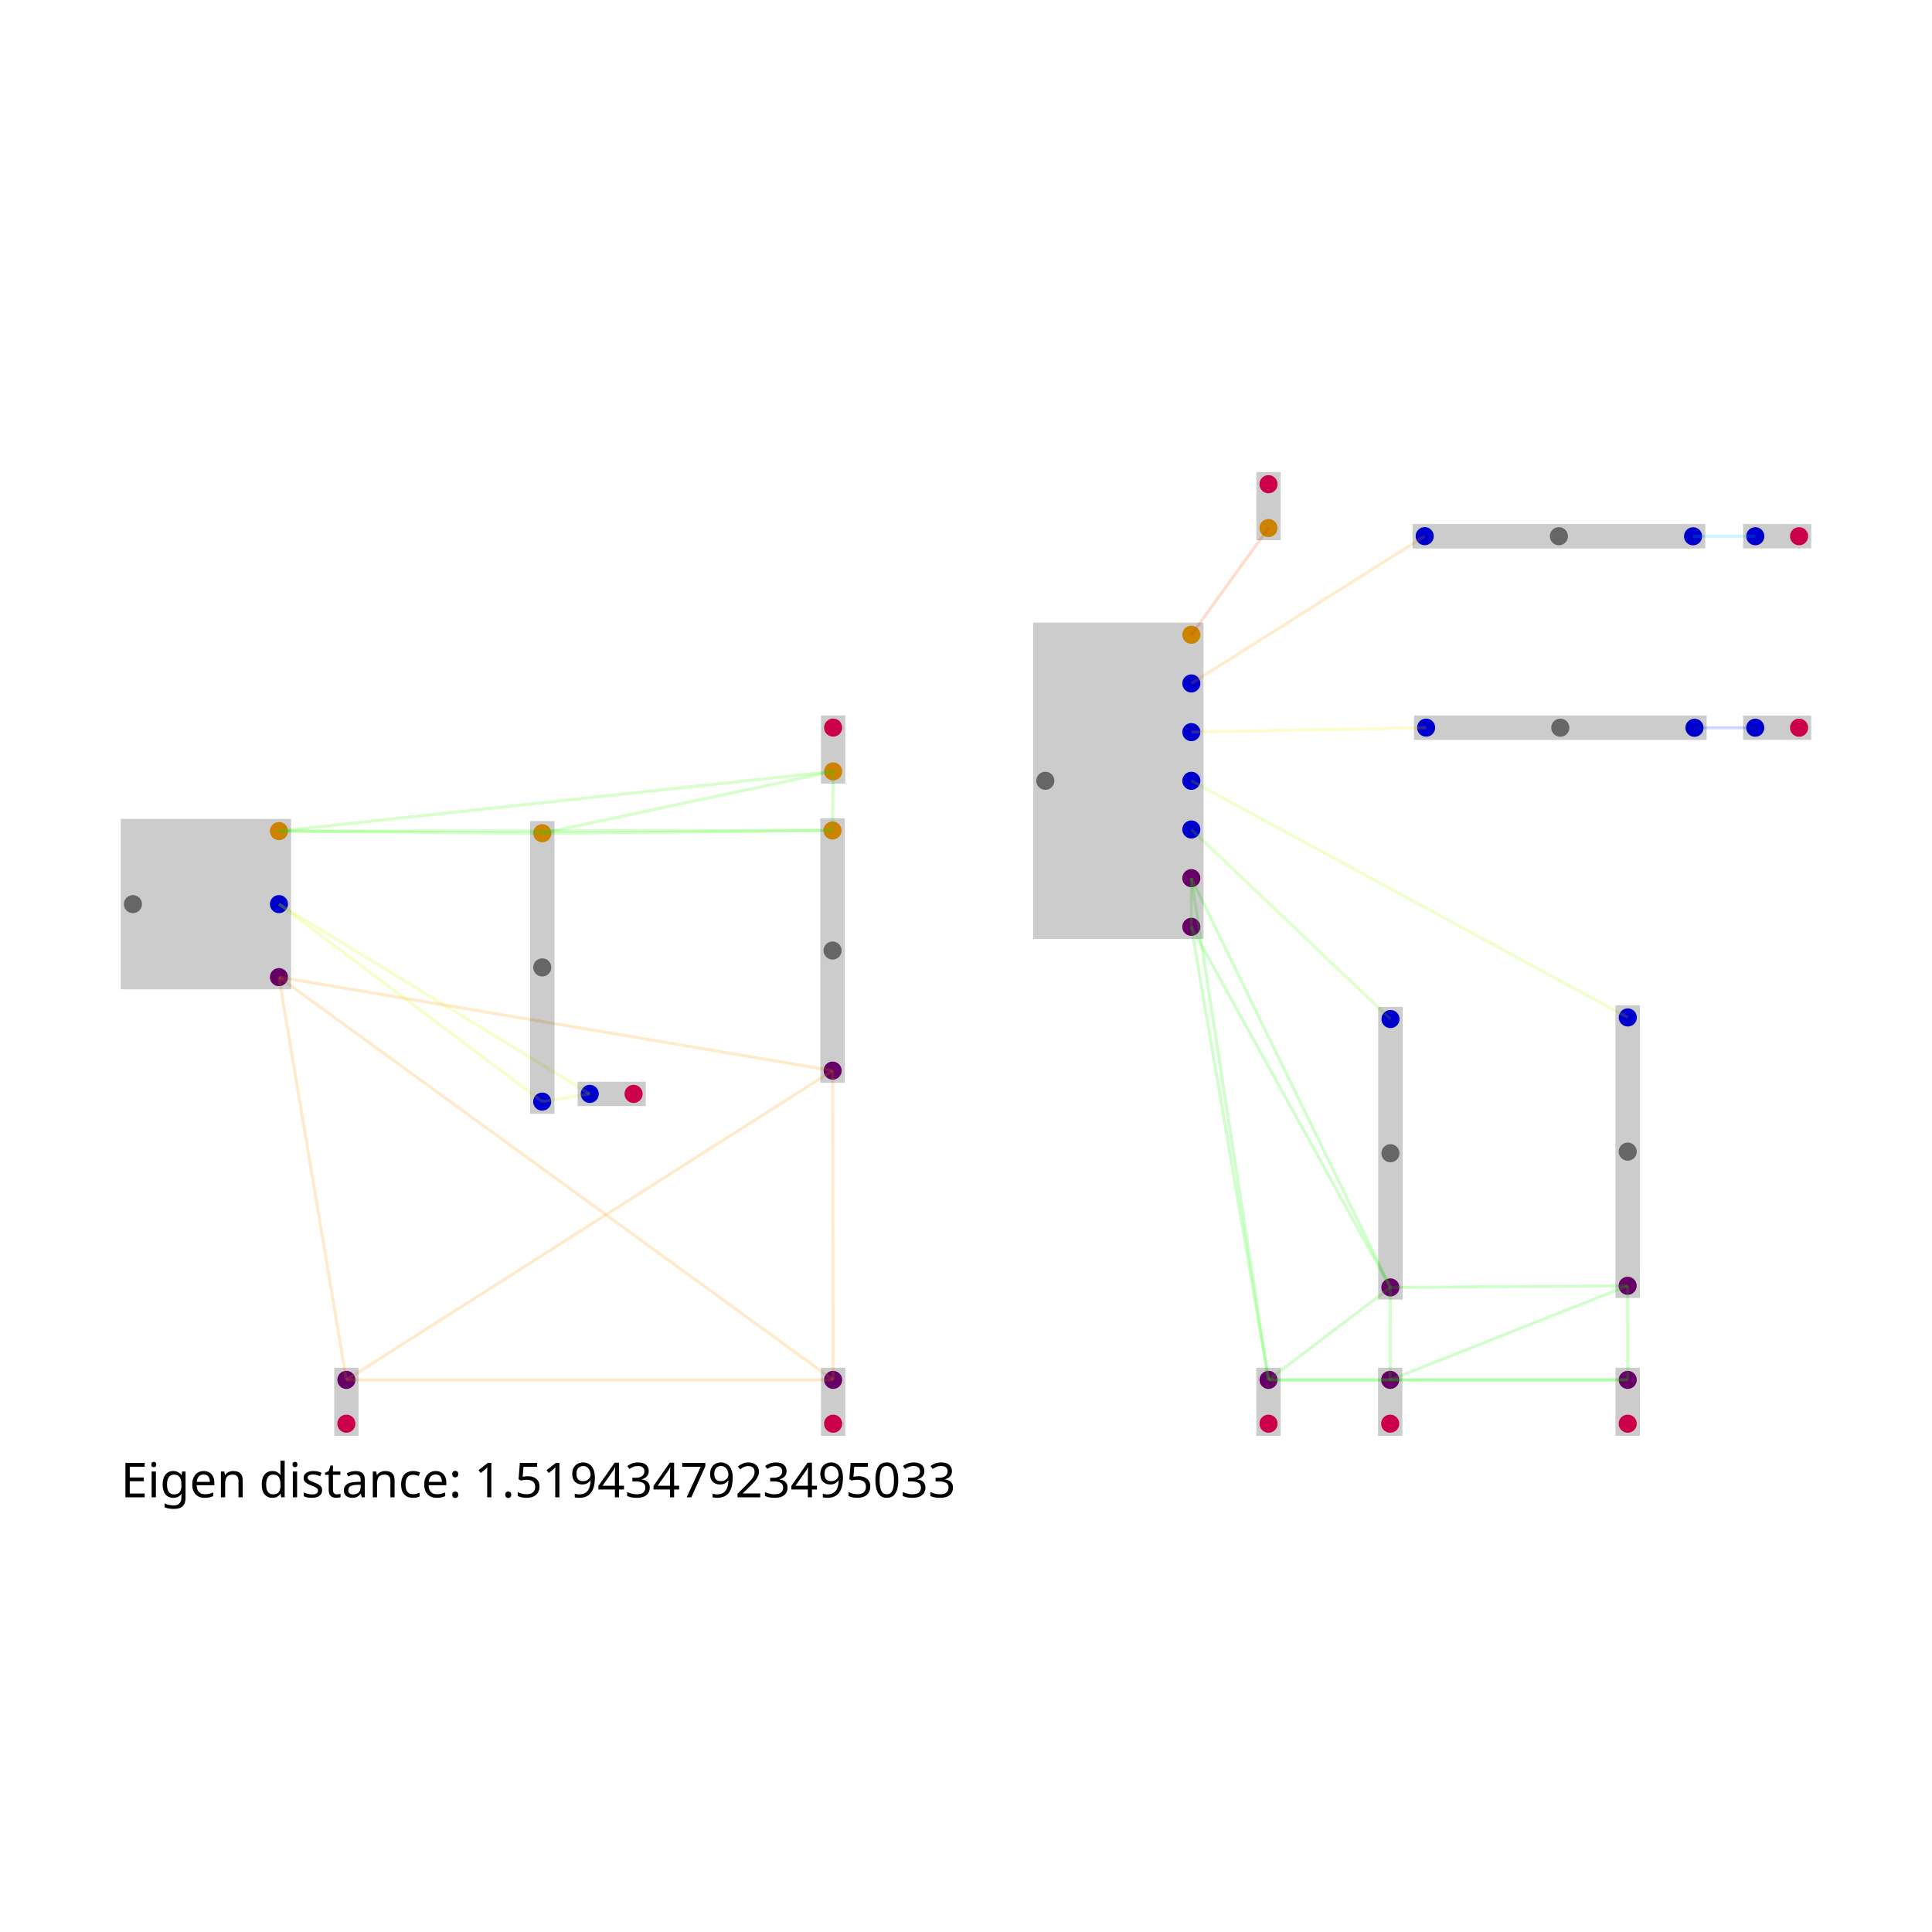
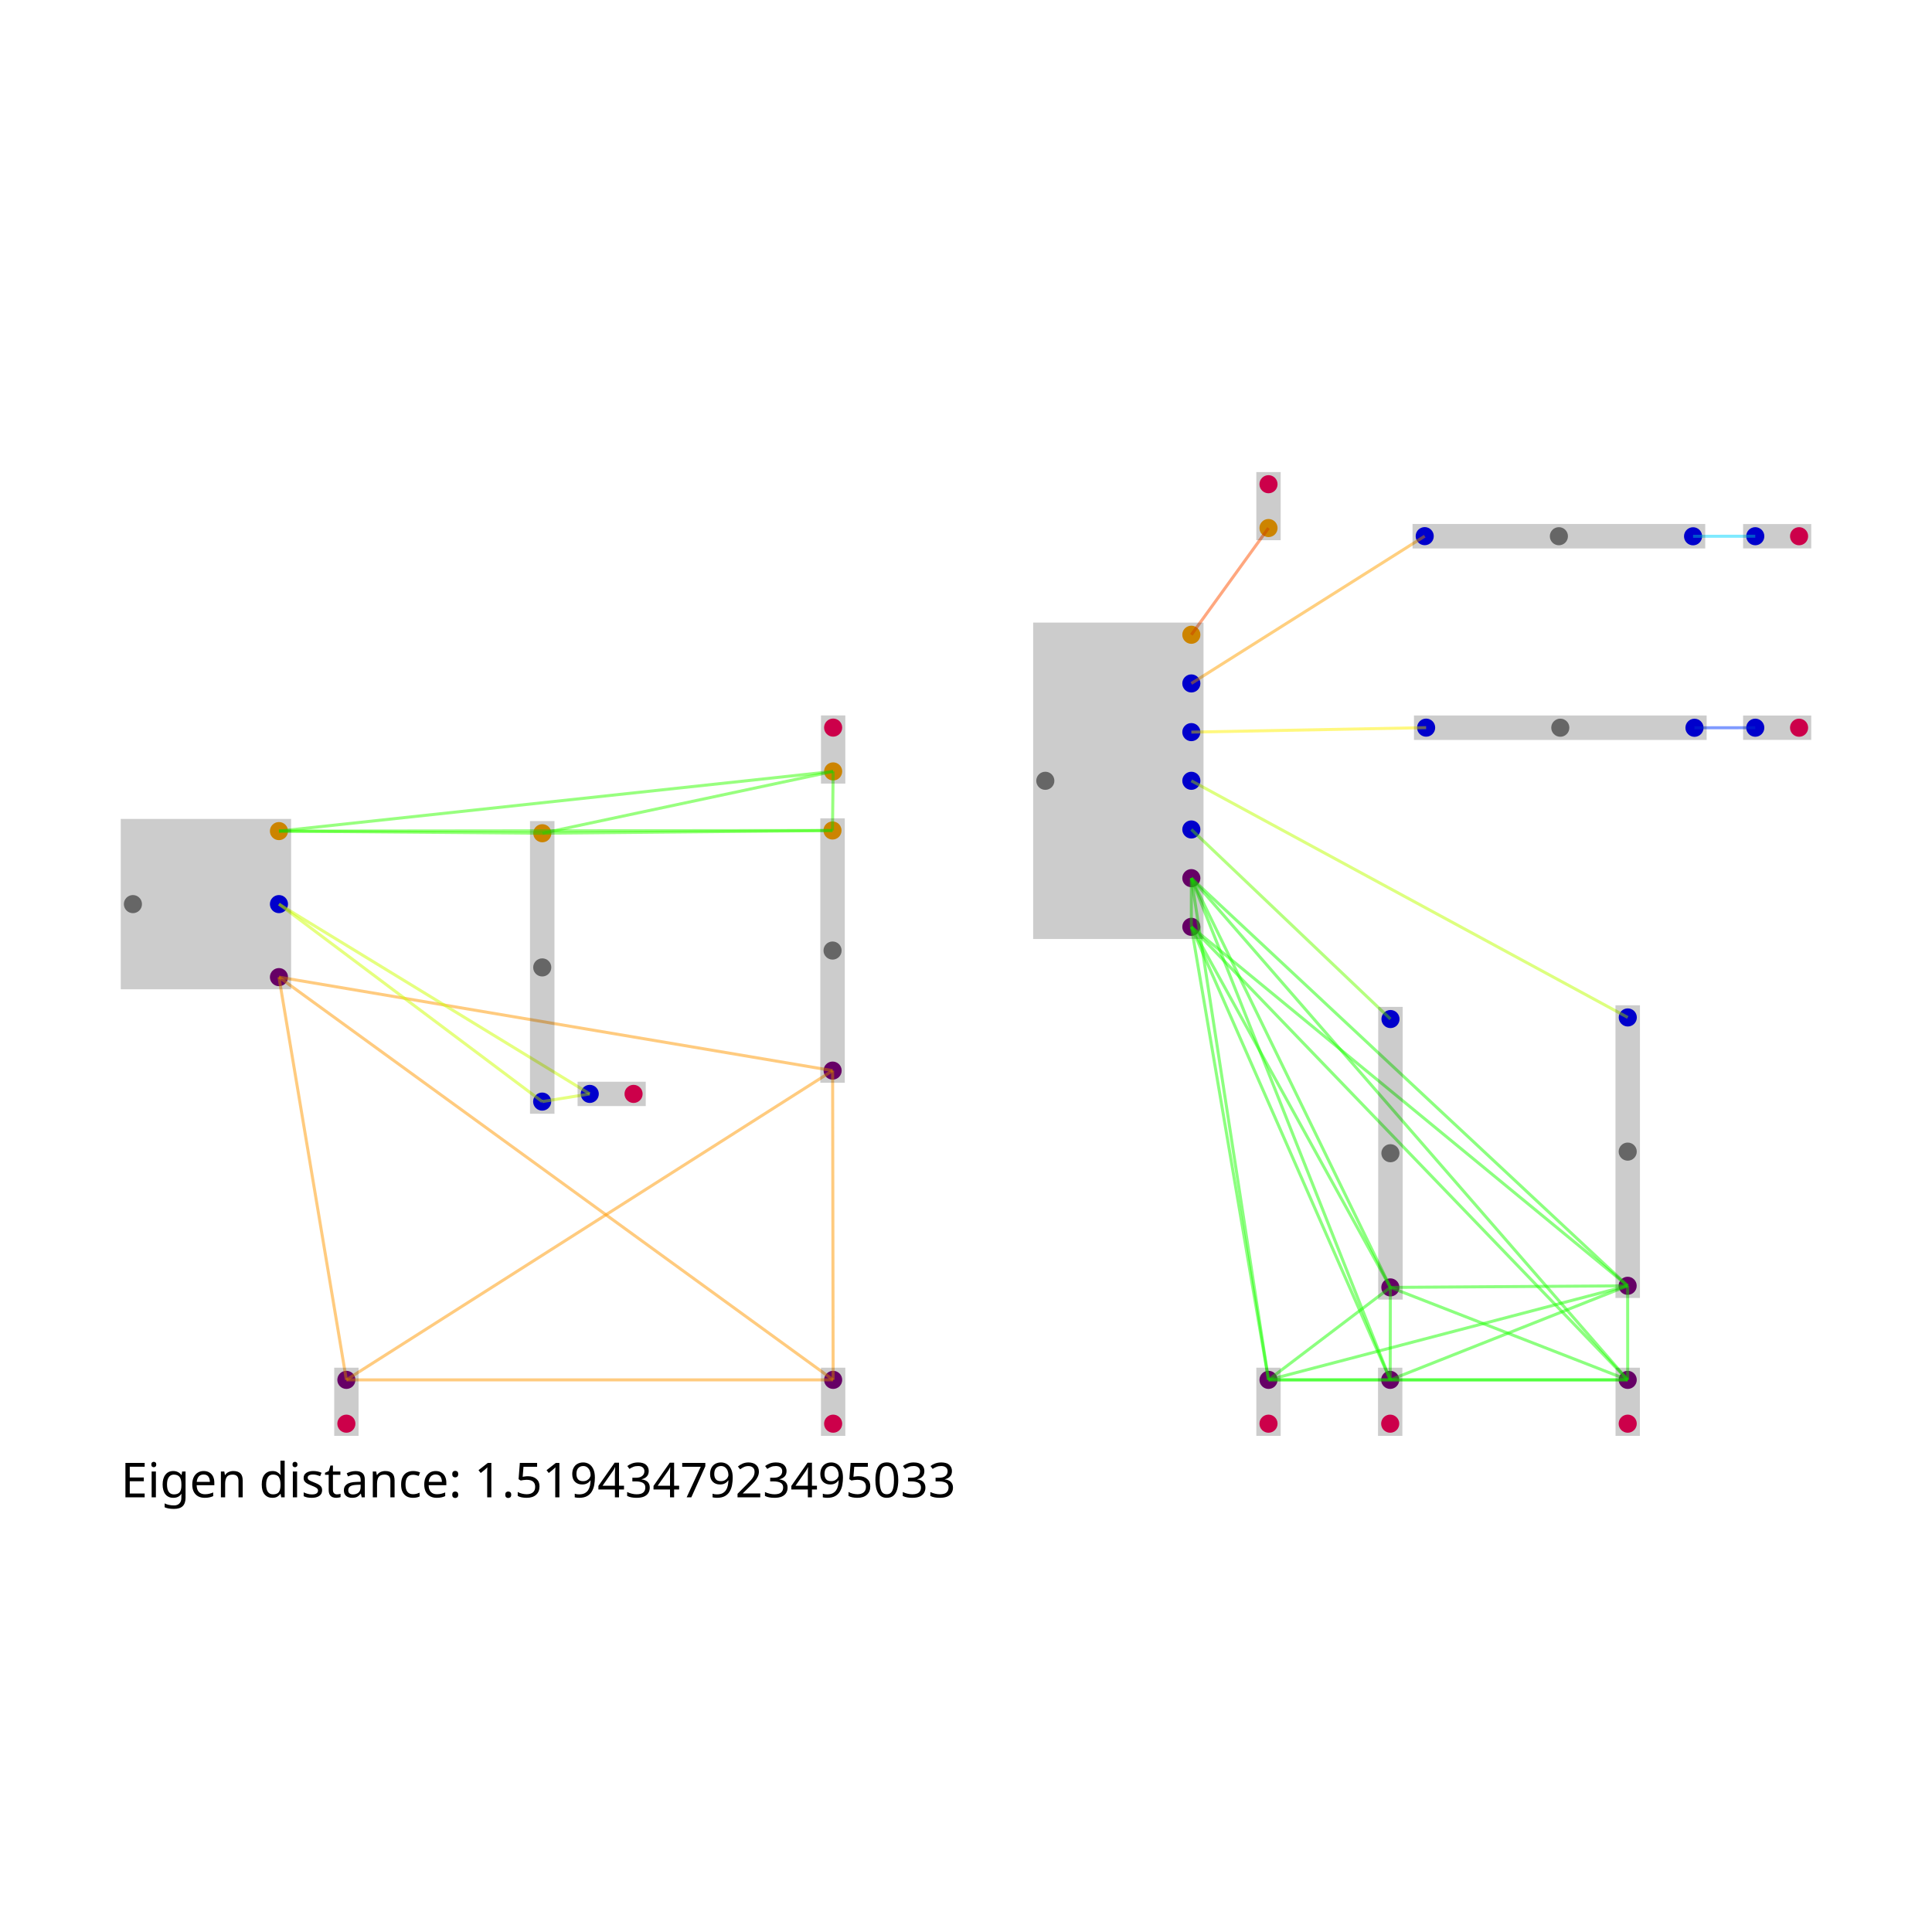
<svg xmlns="http://www.w3.org/2000/svg" width="640" height="640" viewBox="0 0 640 640">
  <rect width="100%" height="100%" fill="white" />
  <g>
    <circle data-type="point" data-label="schematic_component_0_center component_center center_schematic_component_0" data-x="0.12295810448080197" data-y="-0.045204957975968095" cx="44.031" cy="299.498" r="3" fill="gray" />
  </g>
  <g>
    <circle data-type="point" data-label="schematic_port_0 gnd unnamedsubcircuit496_connectivity_net3" data-x="0.722958104480802" data-y="-0.3452049579759681" cx="92.406" cy="323.685" r="3" fill="purple" />
  </g>
  <g>
    <circle data-type="point" data-label="schematic_port_1 normal unnamedsubcircuit496_connectivity_net1" data-x="0.722958104480802" data-y="-0.045204957975968095" cx="92.406" cy="299.498" r="3" fill="blue" />
  </g>
  <g>
    <circle data-type="point" data-label="schematic_port_2 vcc unnamedsubcircuit496_connectivity_net2" data-x="0.722958104480802" data-y="0.25479504202403197" cx="92.406" cy="275.311" r="3" fill="orange" />
  </g>
  <g>
    <circle data-type="point" data-label="schematic_component_1_center component_center center_schematic_component_1" data-x="2.9975939099066515" data-y="-0.2360076117178601" cx="275.796" cy="314.881" r="3" fill="gray" />
  </g>
  <g>
    <circle data-type="point" data-label="schematic_port_3 vcc unnamedsubcircuit496_connectivity_net2" data-x="2.997320559906651" data-y="0.2572566882821399" cx="275.773" cy="275.112" r="3" fill="orange" />
  </g>
  <g>
    <circle data-type="point" data-label="schematic_port_4 gnd unnamedsubcircuit496_connectivity_net3" data-x="2.997867259906652" data-y="-0.7292719117178601" cx="275.818" cy="354.65" r="3" fill="purple" />
  </g>
  <g>
    <circle data-type="point" data-label="schematic_component_2_center component_center center_schematic_component_2" data-x="1.8047692924586682" data-y="-0.30531546479810595" cx="179.625" cy="320.469" r="3" fill="gray" />
  </g>
  <g>
    <circle data-type="point" data-label="schematic_port_5 normal unnamedsubcircuit496_connectivity_net1" data-x="1.804496042458669" data-y="-0.8566061647981063" cx="179.603" cy="364.916" r="3" fill="blue" />
  </g>
  <g>
    <circle data-type="point" data-label="schematic_port_6 vcc unnamedsubcircuit496_connectivity_net2" data-x="1.8050425424586676" data-y="0.2459752352018943" cx="179.647" cy="276.022" r="3" fill="orange" />
  </g>
  <g>
    <circle data-type="point" data-label="schematic_net_label_0_pin vcc unnamedsubcircuit496_connectivity_net2" data-x="3" data-y="0.5" cx="275.989" cy="255.541" r="3" fill="orange" />
  </g>
  <g>
    <circle data-type="point" data-label="schematic_net_label_0_center netlabel_center schematic_net_label_0_center" data-x="3" data-y="0.6799999999999999" cx="275.989" cy="241.029" r="3" fill="hsl(338.4, 100%, 50%, 1)" />
  </g>
  <g>
    <circle data-type="point" data-label="schematic_net_label_1_pin normal unnamedsubcircuit496_connectivity_net1" data-x="2" data-y="-0.825" cx="195.366" cy="362.368" r="3" fill="blue" />
  </g>
  <g>
    <circle data-type="point" data-label="schematic_net_label_1_center netlabel_center schematic_net_label_1_center" data-x="2.18" data-y="-0.825" cx="209.878" cy="362.368" r="3" fill="hsl(338.4, 100%, 50%, 1)" />
  </g>
  <g>
    <circle data-type="point" data-label="schematic_net_label_2_pin gnd unnamedsubcircuit496_connectivity_net3" data-x="3" data-y="-2" cx="275.989" cy="457.101" r="3" fill="purple" />
  </g>
  <g>
    <circle data-type="point" data-label="schematic_net_label_2_center netlabel_center schematic_net_label_2_center" data-x="3" data-y="-2.18" cx="275.989" cy="471.613" r="3" fill="hsl(338.4, 100%, 50%, 1)" />
  </g>
  <g>
    <circle data-type="point" data-label="schematic_net_label_3_pin gnd unnamedsubcircuit496_connectivity_net3" data-x="1" data-y="-2" cx="114.742" cy="457.101" r="3" fill="purple" />
  </g>
  <g>
    <circle data-type="point" data-label="schematic_net_label_3_center netlabel_center schematic_net_label_3_center" data-x="1" data-y="-2.18" cx="114.742" cy="471.613" r="3" fill="hsl(338.4, 100%, 50%, 1)" />
  </g>
  <g>
    <circle data-type="point" data-label="schematic_component_0_center component_center center_schematic_component_0" data-x="3.8717591409019265" data-y="0.46145993138686847" cx="346.274" cy="258.648" r="3" fill="gray" />
  </g>
  <g>
    <circle data-type="point" data-label="schematic_port_0 vcc unnamedsubcircuit540_connectivity_net4" data-x="4.471759140901926" data-y="1.0614599313868684" cx="394.648" cy="210.274" r="3" fill="orange" />
  </g>
  <g>
    <circle data-type="point" data-label="schematic_port_1 normal unnamedsubcircuit540_connectivity_net2" data-x="4.471759140901926" data-y="0.8614599313868685" cx="394.648" cy="226.399" r="3" fill="blue" />
  </g>
  <g>
    <circle data-type="point" data-label="schematic_port_2 normal unnamedsubcircuit540_connectivity_net3" data-x="4.471759140901926" data-y="0.6614599313868685" cx="394.648" cy="242.524" r="3" fill="blue" />
  </g>
  <g>
    <circle data-type="point" data-label="schematic_port_3 normal unnamedsubcircuit540_connectivity_net1" data-x="4.471759140901926" data-y="0.4614599313868686" cx="394.648" cy="258.648" r="3" fill="blue" />
  </g>
  <g>
    <circle data-type="point" data-label="schematic_port_4 normal unnamedsubcircuit540_connectivity_net0" data-x="4.471759140901926" data-y="0.2614599313868685" cx="394.648" cy="274.773" r="3" fill="blue" />
  </g>
  <g>
    <circle data-type="point" data-label="schematic_port_5 gnd unnamedsubcircuit540_connectivity_net7" data-x="4.471759140901926" data-y="0.06145993138686856" cx="394.648" cy="290.898" r="3" fill="purple" />
  </g>
  <g>
    <circle data-type="point" data-label="schematic_port_6 gnd unnamedsubcircuit540_connectivity_net7" data-x="4.471759140901926" data-y="-0.1385400686131315" cx="394.648" cy="307.023" r="3" fill="purple" />
  </g>
  <g>
    <circle data-type="point" data-label="schematic_component_1_center component_center center_schematic_component_1" data-x="5.289716773474518" data-y="-1.068768305234723" cx="460.595" cy="382.021" r="3" fill="gray" />
  </g>
  <g>
    <circle data-type="point" data-label="schematic_port_7 gnd unnamedsubcircuit540_connectivity_net7" data-x="5.289443523474518" data-y="-1.6200590052347232" cx="460.573" cy="426.469" r="3" fill="purple" />
  </g>
  <g>
    <circle data-type="point" data-label="schematic_port_8 normal unnamedsubcircuit540_connectivity_net0" data-x="5.289990023474517" data-y="-0.5174776052347227" cx="460.617" cy="337.574" r="3" fill="blue" />
  </g>
  <g>
    <circle data-type="point" data-label="schematic_component_2_center component_center center_schematic_component_2" data-x="6.264673559888756" data-y="-1.0621781216758368" cx="539.2" cy="381.49" r="3" fill="gray" />
  </g>
  <g>
    <circle data-type="point" data-label="schematic_port_9 gnd unnamedsubcircuit540_connectivity_net7" data-x="6.264400309888757" data-y="-1.6134688216758373" cx="539.178" cy="425.937" r="3" fill="purple" />
  </g>
  <g>
    <circle data-type="point" data-label="schematic_port_10 normal unnamedsubcircuit540_connectivity_net1" data-x="6.264946809888755" data-y="-0.5108874216758366" cx="539.222" cy="337.043" r="3" fill="blue" />
  </g>
  <g>
    <circle data-type="point" data-label="schematic_component_3_center component_center center_schematic_component_3" data-x="5.981897376075553" data-y="1.4663469282982344" cx="516.402" cy="177.631" r="3" fill="gray" />
  </g>
  <g>
    <circle data-type="point" data-label="schematic_port_11 normal unnamedsubcircuit540_connectivity_net2" data-x="5.430606676075553" data-y="1.4666201782982338" cx="471.954" cy="177.609" r="3" fill="blue" />
  </g>
  <g>
    <circle data-type="point" data-label="schematic_port_12 normal unnamedsubcircuit540_connectivity_net5" data-x="6.533188076075554" data-y="1.466073678298235" cx="560.849" cy="177.653" r="3" fill="blue" />
  </g>
  <g>
    <circle data-type="point" data-label="schematic_component_4_center component_center center_schematic_component_4" data-x="5.98772237332412" data-y="0.6795634549821896" cx="516.871" cy="241.064" r="3" fill="gray" />
  </g>
  <g>
    <circle data-type="point" data-label="schematic_port_13 normal unnamedsubcircuit540_connectivity_net3" data-x="5.43643167332412" data-y="0.679836704982189" cx="472.424" cy="241.042" r="3" fill="blue" />
  </g>
  <g>
    <circle data-type="point" data-label="schematic_port_14 normal unnamedsubcircuit540_connectivity_net6" data-x="6.539013073324121" data-y="0.6792902049821903" cx="561.318" cy="241.086" r="3" fill="blue" />
  </g>
  <g>
    <circle data-type="point" data-label="schematic_net_label_0_pin vcc unnamedsubcircuit540_connectivity_net4" data-x="4.788790372598144" data-y="1.5" cx="420.209" cy="174.917" r="3" fill="orange" />
  </g>
  <g>
    <circle data-type="point" data-label="schematic_net_label_0_center netlabel_center schematic_net_label_0_center" data-x="4.788790372598144" data-y="1.68" cx="420.209" cy="160.405" r="3" fill="hsl(338.4, 100%, 50%, 1)" />
  </g>
  <g>
    <circle data-type="point" data-label="schematic_net_label_1_pin normal unnamedsubcircuit540_connectivity_net5" data-x="6.788790372598144" data-y="1.4663469282982344" cx="581.457" cy="177.631" r="3" fill="blue" />
  </g>
  <g>
    <circle data-type="point" data-label="schematic_net_label_1_center netlabel_center schematic_net_label_1_center" data-x="6.968790372598145" data-y="1.4663469282982344" cx="595.969" cy="177.631" r="3" fill="hsl(338.4, 100%, 50%, 1)" />
  </g>
  <g>
    <circle data-type="point" data-label="schematic_net_label_2_pin normal unnamedsubcircuit540_connectivity_net6" data-x="6.788790372598144" data-y="0.6795634549821896" cx="581.457" cy="241.064" r="3" fill="blue" />
  </g>
  <g>
    <circle data-type="point" data-label="schematic_net_label_2_center netlabel_center schematic_net_label_2_center" data-x="6.968790372598145" data-y="0.6795634549821896" cx="595.969" cy="241.064" r="3" fill="hsl(338.4, 100%, 50%, 1)" />
  </g>
  <g>
    <circle data-type="point" data-label="schematic_net_label_3_pin gnd unnamedsubcircuit540_connectivity_net7" data-x="4.788790372598144" data-y="-2" cx="420.209" cy="457.101" r="3" fill="purple" />
  </g>
  <g>
    <circle data-type="point" data-label="schematic_net_label_3_center netlabel_center schematic_net_label_3_center" data-x="4.788790372598144" data-y="-2.18" cx="420.209" cy="471.613" r="3" fill="hsl(338.4, 100%, 50%, 1)" />
  </g>
  <g>
    <circle data-type="point" data-label="schematic_net_label_4_pin gnd unnamedsubcircuit540_connectivity_net7" data-x="5.288790372598144" data-y="-2" cx="460.521" cy="457.101" r="3" fill="purple" />
  </g>
  <g>
    <circle data-type="point" data-label="schematic_net_label_4_center netlabel_center schematic_net_label_4_center" data-x="5.288790372598144" data-y="-2.18" cx="460.521" cy="471.613" r="3" fill="hsl(338.4, 100%, 50%, 1)" />
  </g>
  <g>
    <circle data-type="point" data-label="schematic_net_label_5_pin gnd unnamedsubcircuit540_connectivity_net7" data-x="6.264673559888756" data-y="-2" cx="539.2" cy="457.101" r="3" fill="purple" />
  </g>
  <g>
    <circle data-type="point" data-label="schematic_net_label_5_center netlabel_center schematic_net_label_5_center" data-x="6.264673559888756" data-y="-2.18" cx="539.2" cy="471.613" r="3" fill="hsl(338.4, 100%, 50%, 1)" />
  </g>
  <g>
-     <polyline data-points="0.722958104480802,-0.3452049579759681 1,-2" data-type="line" data-label="" points="92.406,323.685 114.742,457.101" fill="none" stroke="hsl(36, 100%, 50%, 0.2)" stroke-width="1" />
-   </g>
-   <g>
-     <polyline data-points="0.722958104480802,-0.3452049579759681 2.997867259906652,-0.7292719117178601" data-type="line" data-label="" points="92.406,323.685 275.818,354.65" fill="none" stroke="hsl(36, 100%, 50%, 0.2)" stroke-width="1" />
-   </g>
-   <g>
-     <polyline data-points="0.722958104480802,-0.3452049579759681 3,-2" data-type="line" data-label="" points="92.406,323.685 275.989,457.101" fill="none" stroke="hsl(36, 100%, 50%, 0.2)" stroke-width="1" />
-   </g>
-   <g>
-     <polyline data-points="2.997867259906652,-0.7292719117178601 3,-2" data-type="line" data-label="" points="275.818,354.65 275.989,457.101" fill="none" stroke="hsl(36, 100%, 50%, 0.2)" stroke-width="1" />
-   </g>
-   <g>
-     <polyline data-points="2.997867259906652,-0.7292719117178601 1,-2" data-type="line" data-label="" points="275.818,354.65 114.742,457.101" fill="none" stroke="hsl(36, 100%, 50%, 0.2)" stroke-width="1" />
-   </g>
-   <g>
-     <polyline data-points="3,-2 1,-2" data-type="line" data-label="" points="275.989,457.101 114.742,457.101" fill="none" stroke="hsl(36, 100%, 50%, 0.2)" stroke-width="1" />
-   </g>
-   <g>
-     <polyline data-points="0.722958104480802,-0.045204957975968095 1.804496042458669,-0.8566061647981063" data-type="line" data-label="" points="92.406,299.498 179.603,364.916" fill="none" stroke="hsl(72, 100%, 50%, 0.2)" stroke-width="1" />
-   </g>
-   <g>
-     <polyline data-points="0.722958104480802,-0.045204957975968095 2,-0.825" data-type="line" data-label="" points="92.406,299.498 195.366,362.368" fill="none" stroke="hsl(72, 100%, 50%, 0.2)" stroke-width="1" />
-   </g>
-   <g>
-     <polyline data-points="1.804496042458669,-0.8566061647981063 2,-0.825" data-type="line" data-label="" points="179.603,364.916 195.366,362.368" fill="none" stroke="hsl(72, 100%, 50%, 0.2)" stroke-width="1" />
-   </g>
-   <g>
-     <polyline data-points="0.722958104480802,0.25479504202403197 1.8050425424586676,0.2459752352018943" data-type="line" data-label="" points="92.406,275.311 179.647,276.022" fill="none" stroke="hsl(108, 100%, 50%, 0.2)" stroke-width="1" />
-   </g>
-   <g>
-     <polyline data-points="0.722958104480802,0.25479504202403197 2.997320559906651,0.2572566882821399" data-type="line" data-label="" points="92.406,275.311 275.773,275.112" fill="none" stroke="hsl(108, 100%, 50%, 0.2)" stroke-width="1" />
-   </g>
-   <g>
-     <polyline data-points="0.722958104480802,0.25479504202403197 3,0.5" data-type="line" data-label="" points="92.406,275.311 275.989,255.541" fill="none" stroke="hsl(108, 100%, 50%, 0.2)" stroke-width="1" />
-   </g>
-   <g>
-     <polyline data-points="2.997320559906651,0.2572566882821399 3,0.5" data-type="line" data-label="" points="275.773,275.112 275.989,255.541" fill="none" stroke="hsl(108, 100%, 50%, 0.2)" stroke-width="1" />
-   </g>
-   <g>
-     <polyline data-points="2.997320559906651,0.2572566882821399 1.8050425424586676,0.2459752352018943" data-type="line" data-label="" points="275.773,275.112 179.647,276.022" fill="none" stroke="hsl(108, 100%, 50%, 0.2)" stroke-width="1" />
-   </g>
-   <g>
-     <polyline data-points="1.8050425424586676,0.2459752352018943 3,0.5" data-type="line" data-label="" points="179.647,276.022 275.989,255.541" fill="none" stroke="hsl(108, 100%, 50%, 0.2)" stroke-width="1" />
-   </g>
-   <g>
-     <polyline data-points="4.471759140901926,1.0614599313868684 4.788790372598144,1.5" data-type="line" data-label="" points="394.648,210.274 420.209,174.917" fill="none" stroke="hsl(18.947, 100%, 50%, 0.2)" stroke-width="1" />
-   </g>
-   <g>
-     <polyline data-points="4.471759140901926,0.8614599313868685 5.430606676075553,1.4666201782982338" data-type="line" data-label="" points="394.648,226.399 471.954,177.609" fill="none" stroke="hsl(37.895, 100%, 50%, 0.2)" stroke-width="1" />
-   </g>
-   <g>
-     <polyline data-points="4.471759140901926,0.6614599313868685 5.43643167332412,0.679836704982189" data-type="line" data-label="" points="394.648,242.524 472.424,241.042" fill="none" stroke="hsl(56.842, 100%, 50%, 0.2)" stroke-width="1" />
-   </g>
-   <g>
-     <polyline data-points="4.471759140901926,0.4614599313868686 6.264946809888755,-0.5108874216758366" data-type="line" data-label="" points="394.648,258.648 539.222,337.043" fill="none" stroke="hsl(75.789, 100%, 50%, 0.2)" stroke-width="1" />
-   </g>
-   <g>
-     <polyline data-points="4.471759140901926,0.2614599313868685 5.289990023474517,-0.5174776052347227" data-type="line" data-label="" points="394.648,274.773 460.617,337.574" fill="none" stroke="hsl(94.737, 100%, 50%, 0.2)" stroke-width="1" />
-   </g>
-   <g>
-     <polyline data-points="4.471759140901926,0.06145993138686856 4.471759140901926,-0.1385400686131315" data-type="line" data-label="" points="394.648,290.898 394.648,307.023" fill="none" stroke="hsl(113.684, 100%, 50%, 0.2)" stroke-width="1" />
-   </g>
-   <g>
-     <polyline data-points="4.471759140901926,0.06145993138686856 5.289443523474518,-1.6200590052347232" data-type="line" data-label="" points="394.648,290.898 460.573,426.469" fill="none" stroke="hsl(113.684, 100%, 50%, 0.2)" stroke-width="1" />
-   </g>
-   <g>
-     <polyline data-points="4.471759140901926,0.06145993138686856 4.788790372598144,-2" data-type="line" data-label="" points="394.648,290.898 420.209,457.101" fill="none" stroke="hsl(113.684, 100%, 50%, 0.2)" stroke-width="1" />
-   </g>
-   <g>
-     <polyline data-points="4.471759140901926,-0.1385400686131315 5.289443523474518,-1.6200590052347232" data-type="line" data-label="" points="394.648,307.023 460.573,426.469" fill="none" stroke="hsl(113.684, 100%, 50%, 0.2)" stroke-width="1" />
-   </g>
-   <g>
-     <polyline data-points="4.471759140901926,-0.1385400686131315 4.788790372598144,-2" data-type="line" data-label="" points="394.648,307.023 420.209,457.101" fill="none" stroke="hsl(113.684, 100%, 50%, 0.2)" stroke-width="1" />
-   </g>
-   <g>
-     <polyline data-points="5.289443523474518,-1.6200590052347232 5.288790372598144,-2" data-type="line" data-label="" points="460.573,426.469 460.521,457.101" fill="none" stroke="hsl(113.684, 100%, 50%, 0.2)" stroke-width="1" />
-   </g>
-   <g>
-     <polyline data-points="5.289443523474518,-1.6200590052347232 4.788790372598144,-2" data-type="line" data-label="" points="460.573,426.469 420.209,457.101" fill="none" stroke="hsl(113.684, 100%, 50%, 0.2)" stroke-width="1" />
-   </g>
-   <g>
-     <polyline data-points="5.289443523474518,-1.6200590052347232 6.264400309888757,-1.6134688216758373" data-type="line" data-label="" points="460.573,426.469 539.178,425.937" fill="none" stroke="hsl(113.684, 100%, 50%, 0.2)" stroke-width="1" />
-   </g>
-   <g>
-     <polyline data-points="6.264400309888757,-1.6134688216758373 6.264673559888756,-2" data-type="line" data-label="" points="539.178,425.937 539.2,457.101" fill="none" stroke="hsl(113.684, 100%, 50%, 0.2)" stroke-width="1" />
-   </g>
-   <g>
-     <polyline data-points="6.264400309888757,-1.6134688216758373 5.288790372598144,-2" data-type="line" data-label="" points="539.178,425.937 460.521,457.101" fill="none" stroke="hsl(113.684, 100%, 50%, 0.2)" stroke-width="1" />
-   </g>
-   <g>
-     <polyline data-points="4.788790372598144,-2 5.288790372598144,-2" data-type="line" data-label="" points="420.209,457.101 460.521,457.101" fill="none" stroke="hsl(113.684, 100%, 50%, 0.2)" stroke-width="1" />
-   </g>
-   <g>
-     <polyline data-points="4.788790372598144,-2 6.264673559888756,-2" data-type="line" data-label="" points="420.209,457.101 539.2,457.101" fill="none" stroke="hsl(113.684, 100%, 50%, 0.2)" stroke-width="1" />
-   </g>
-   <g>
-     <polyline data-points="5.288790372598144,-2 6.264673559888756,-2" data-type="line" data-label="" points="460.521,457.101 539.2,457.101" fill="none" stroke="hsl(113.684, 100%, 50%, 0.2)" stroke-width="1" />
-   </g>
-   <g>
-     <polyline data-points="6.533188076075554,1.466073678298235 6.788790372598144,1.4663469282982344" data-type="line" data-label="" points="560.849,177.653 581.457,177.631" fill="none" stroke="hsl(189.474, 100%, 50%, 0.2)" stroke-width="1" />
-   </g>
-   <g>
-     <polyline data-points="6.539013073324121,0.6792902049821903 6.788790372598144,0.6795634549821896" data-type="line" data-label="" points="561.318,241.086 581.457,241.064" fill="none" stroke="hsl(227.368, 100%, 50%, 0.2)" stroke-width="1" />
+     <polyline data-points="0.722958104480802,-0.3452049579759681 2.997867259906652,-0.7292719117178601" data-type="line" data-label="" points="92.406,323.685 275.818,354.65" fill="none" stroke="hsl(36, 100%, 50%, 0.5)" stroke-width="1" />
+   </g>
+   <g>
+     <polyline data-points="0.722958104480802,-0.3452049579759681 3,-2" data-type="line" data-label="" points="92.406,323.685 275.989,457.101" fill="none" stroke="hsl(36, 100%, 50%, 0.5)" stroke-width="1" />
+   </g>
+   <g>
+     <polyline data-points="0.722958104480802,-0.3452049579759681 1,-2" data-type="line" data-label="" points="92.406,323.685 114.742,457.101" fill="none" stroke="hsl(36, 100%, 50%, 0.5)" stroke-width="1" />
+   </g>
+   <g>
+     <polyline data-points="2.997867259906652,-0.7292719117178601 3,-2" data-type="line" data-label="" points="275.818,354.65 275.989,457.101" fill="none" stroke="hsl(36, 100%, 50%, 0.5)" stroke-width="1" />
+   </g>
+   <g>
+     <polyline data-points="2.997867259906652,-0.7292719117178601 1,-2" data-type="line" data-label="" points="275.818,354.65 114.742,457.101" fill="none" stroke="hsl(36, 100%, 50%, 0.5)" stroke-width="1" />
+   </g>
+   <g>
+     <polyline data-points="3,-2 1,-2" data-type="line" data-label="" points="275.989,457.101 114.742,457.101" fill="none" stroke="hsl(36, 100%, 50%, 0.5)" stroke-width="1" />
+   </g>
+   <g>
+     <polyline data-points="0.722958104480802,-0.045204957975968095 1.804496042458669,-0.8566061647981063" data-type="line" data-label="" points="92.406,299.498 179.603,364.916" fill="none" stroke="hsl(72, 100%, 50%, 0.5)" stroke-width="1" />
+   </g>
+   <g>
+     <polyline data-points="0.722958104480802,-0.045204957975968095 2,-0.825" data-type="line" data-label="" points="92.406,299.498 195.366,362.368" fill="none" stroke="hsl(72, 100%, 50%, 0.5)" stroke-width="1" />
+   </g>
+   <g>
+     <polyline data-points="1.804496042458669,-0.8566061647981063 2,-0.825" data-type="line" data-label="" points="179.603,364.916 195.366,362.368" fill="none" stroke="hsl(72, 100%, 50%, 0.5)" stroke-width="1" />
+   </g>
+   <g>
+     <polyline data-points="0.722958104480802,0.25479504202403197 2.997320559906651,0.2572566882821399" data-type="line" data-label="" points="92.406,275.311 275.773,275.112" fill="none" stroke="hsl(108, 100%, 50%, 0.5)" stroke-width="1" />
+   </g>
+   <g>
+     <polyline data-points="0.722958104480802,0.25479504202403197 1.8050425424586676,0.2459752352018943" data-type="line" data-label="" points="92.406,275.311 179.647,276.022" fill="none" stroke="hsl(108, 100%, 50%, 0.5)" stroke-width="1" />
+   </g>
+   <g>
+     <polyline data-points="0.722958104480802,0.25479504202403197 3,0.5" data-type="line" data-label="" points="92.406,275.311 275.989,255.541" fill="none" stroke="hsl(108, 100%, 50%, 0.5)" stroke-width="1" />
+   </g>
+   <g>
+     <polyline data-points="2.997320559906651,0.2572566882821399 1.8050425424586676,0.2459752352018943" data-type="line" data-label="" points="275.773,275.112 179.647,276.022" fill="none" stroke="hsl(108, 100%, 50%, 0.5)" stroke-width="1" />
+   </g>
+   <g>
+     <polyline data-points="2.997320559906651,0.2572566882821399 3,0.5" data-type="line" data-label="" points="275.773,275.112 275.989,255.541" fill="none" stroke="hsl(108, 100%, 50%, 0.5)" stroke-width="1" />
+   </g>
+   <g>
+     <polyline data-points="1.8050425424586676,0.2459752352018943 3,0.5" data-type="line" data-label="" points="179.647,276.022 275.989,255.541" fill="none" stroke="hsl(108, 100%, 50%, 0.5)" stroke-width="1" />
+   </g>
+   <g>
+     <polyline data-points="4.471759140901926,1.0614599313868684 4.788790372598144,1.5" data-type="line" data-label="" points="394.648,210.274 420.209,174.917" fill="none" stroke="hsl(18.947, 100%, 50%, 0.5)" stroke-width="1" />
+   </g>
+   <g>
+     <polyline data-points="4.471759140901926,0.8614599313868685 5.430606676075553,1.4666201782982338" data-type="line" data-label="" points="394.648,226.399 471.954,177.609" fill="none" stroke="hsl(37.895, 100%, 50%, 0.5)" stroke-width="1" />
+   </g>
+   <g>
+     <polyline data-points="4.471759140901926,0.6614599313868685 5.43643167332412,0.679836704982189" data-type="line" data-label="" points="394.648,242.524 472.424,241.042" fill="none" stroke="hsl(56.842, 100%, 50%, 0.5)" stroke-width="1" />
+   </g>
+   <g>
+     <polyline data-points="4.471759140901926,0.4614599313868686 6.264946809888755,-0.5108874216758366" data-type="line" data-label="" points="394.648,258.648 539.222,337.043" fill="none" stroke="hsl(75.789, 100%, 50%, 0.5)" stroke-width="1" />
+   </g>
+   <g>
+     <polyline data-points="4.471759140901926,0.2614599313868685 5.289990023474517,-0.5174776052347227" data-type="line" data-label="" points="394.648,274.773 460.617,337.574" fill="none" stroke="hsl(94.737, 100%, 50%, 0.5)" stroke-width="1" />
+   </g>
+   <g>
+     <polyline data-points="4.471759140901926,0.06145993138686856 4.471759140901926,-0.1385400686131315" data-type="line" data-label="" points="394.648,290.898 394.648,307.023" fill="none" stroke="hsl(113.684, 100%, 50%, 0.5)" stroke-width="1" />
+   </g>
+   <g>
+     <polyline data-points="4.471759140901926,0.06145993138686856 5.289443523474518,-1.6200590052347232" data-type="line" data-label="" points="394.648,290.898 460.573,426.469" fill="none" stroke="hsl(113.684, 100%, 50%, 0.5)" stroke-width="1" />
+   </g>
+   <g>
+     <polyline data-points="4.471759140901926,0.06145993138686856 6.264400309888757,-1.6134688216758373" data-type="line" data-label="" points="394.648,290.898 539.178,425.937" fill="none" stroke="hsl(113.684, 100%, 50%, 0.5)" stroke-width="1" />
+   </g>
+   <g>
+     <polyline data-points="4.471759140901926,0.06145993138686856 4.788790372598144,-2" data-type="line" data-label="" points="394.648,290.898 420.209,457.101" fill="none" stroke="hsl(113.684, 100%, 50%, 0.5)" stroke-width="1" />
+   </g>
+   <g>
+     <polyline data-points="4.471759140901926,0.06145993138686856 5.288790372598144,-2" data-type="line" data-label="" points="394.648,290.898 460.521,457.101" fill="none" stroke="hsl(113.684, 100%, 50%, 0.5)" stroke-width="1" />
+   </g>
+   <g>
+     <polyline data-points="4.471759140901926,0.06145993138686856 6.264673559888756,-2" data-type="line" data-label="" points="394.648,290.898 539.2,457.101" fill="none" stroke="hsl(113.684, 100%, 50%, 0.5)" stroke-width="1" />
+   </g>
+   <g>
+     <polyline data-points="4.471759140901926,-0.1385400686131315 5.289443523474518,-1.6200590052347232" data-type="line" data-label="" points="394.648,307.023 460.573,426.469" fill="none" stroke="hsl(113.684, 100%, 50%, 0.5)" stroke-width="1" />
+   </g>
+   <g>
+     <polyline data-points="4.471759140901926,-0.1385400686131315 6.264400309888757,-1.6134688216758373" data-type="line" data-label="" points="394.648,307.023 539.178,425.937" fill="none" stroke="hsl(113.684, 100%, 50%, 0.5)" stroke-width="1" />
+   </g>
+   <g>
+     <polyline data-points="4.471759140901926,-0.1385400686131315 4.788790372598144,-2" data-type="line" data-label="" points="394.648,307.023 420.209,457.101" fill="none" stroke="hsl(113.684, 100%, 50%, 0.5)" stroke-width="1" />
+   </g>
+   <g>
+     <polyline data-points="4.471759140901926,-0.1385400686131315 5.288790372598144,-2" data-type="line" data-label="" points="394.648,307.023 460.521,457.101" fill="none" stroke="hsl(113.684, 100%, 50%, 0.5)" stroke-width="1" />
+   </g>
+   <g>
+     <polyline data-points="4.471759140901926,-0.1385400686131315 6.264673559888756,-2" data-type="line" data-label="" points="394.648,307.023 539.2,457.101" fill="none" stroke="hsl(113.684, 100%, 50%, 0.5)" stroke-width="1" />
+   </g>
+   <g>
+     <polyline data-points="5.289443523474518,-1.6200590052347232 6.264400309888757,-1.6134688216758373" data-type="line" data-label="" points="460.573,426.469 539.178,425.937" fill="none" stroke="hsl(113.684, 100%, 50%, 0.5)" stroke-width="1" />
+   </g>
+   <g>
+     <polyline data-points="5.289443523474518,-1.6200590052347232 4.788790372598144,-2" data-type="line" data-label="" points="460.573,426.469 420.209,457.101" fill="none" stroke="hsl(113.684, 100%, 50%, 0.5)" stroke-width="1" />
+   </g>
+   <g>
+     <polyline data-points="5.289443523474518,-1.6200590052347232 5.288790372598144,-2" data-type="line" data-label="" points="460.573,426.469 460.521,457.101" fill="none" stroke="hsl(113.684, 100%, 50%, 0.5)" stroke-width="1" />
+   </g>
+   <g>
+     <polyline data-points="5.289443523474518,-1.6200590052347232 6.264673559888756,-2" data-type="line" data-label="" points="460.573,426.469 539.2,457.101" fill="none" stroke="hsl(113.684, 100%, 50%, 0.5)" stroke-width="1" />
+   </g>
+   <g>
+     <polyline data-points="6.264400309888757,-1.6134688216758373 4.788790372598144,-2" data-type="line" data-label="" points="539.178,425.937 420.209,457.101" fill="none" stroke="hsl(113.684, 100%, 50%, 0.5)" stroke-width="1" />
+   </g>
+   <g>
+     <polyline data-points="6.264400309888757,-1.6134688216758373 5.288790372598144,-2" data-type="line" data-label="" points="539.178,425.937 460.521,457.101" fill="none" stroke="hsl(113.684, 100%, 50%, 0.5)" stroke-width="1" />
+   </g>
+   <g>
+     <polyline data-points="6.264400309888757,-1.6134688216758373 6.264673559888756,-2" data-type="line" data-label="" points="539.178,425.937 539.2,457.101" fill="none" stroke="hsl(113.684, 100%, 50%, 0.5)" stroke-width="1" />
+   </g>
+   <g>
+     <polyline data-points="4.788790372598144,-2 5.288790372598144,-2" data-type="line" data-label="" points="420.209,457.101 460.521,457.101" fill="none" stroke="hsl(113.684, 100%, 50%, 0.5)" stroke-width="1" />
+   </g>
+   <g>
+     <polyline data-points="4.788790372598144,-2 6.264673559888756,-2" data-type="line" data-label="" points="420.209,457.101 539.2,457.101" fill="none" stroke="hsl(113.684, 100%, 50%, 0.5)" stroke-width="1" />
+   </g>
+   <g>
+     <polyline data-points="5.288790372598144,-2 6.264673559888756,-2" data-type="line" data-label="" points="460.521,457.101 539.2,457.101" fill="none" stroke="hsl(113.684, 100%, 50%, 0.5)" stroke-width="1" />
+   </g>
+   <g>
+     <polyline data-points="6.533188076075554,1.466073678298235 6.788790372598144,1.4663469282982344" data-type="line" data-label="" points="560.849,177.653 581.457,177.631" fill="none" stroke="hsl(189.474, 100%, 50%, 0.5)" stroke-width="1" />
+   </g>
+   <g>
+     <polyline data-points="6.539013073324121,0.6792902049821903 6.788790372598144,0.6795634549821896" data-type="line" data-label="" points="561.318,241.086 581.457,241.064" fill="none" stroke="hsl(227.368, 100%, 50%, 0.5)" stroke-width="1" />
  </g>
  <g>
    <rect data-type="rect" data-label="schematic_component_0" data-x="0.42295810448080196" data-y="-0.045204957975968074" x="40" y="271.279" width="56.437" height="56.437" fill="rgba(0, 0, 0, 0.2)" stroke="black" stroke-width="0.012" />
  </g>
  <g>
    <rect data-type="rect" data-label="schematic_component_1" data-x="2.9975939099066515" data-y="-0.2360076117178601" x="271.742" y="271.081" width="8.106" height="87.6" fill="rgba(0, 0, 0, 0.2)" stroke="black" stroke-width="0.012" />
  </g>
  <g>
    <rect data-type="rect" data-label="schematic_component_2" data-x="1.8047692924586682" data-y="-0.305315464798106" x="175.572" y="271.99" width="8.106" height="96.957" fill="rgba(0, 0, 0, 0.2)" stroke="black" stroke-width="0.012" />
  </g>
  <g>
    <rect data-type="rect" data-label="schematic_net_label_0" data-x="3" data-y="0.59" x="271.958" y="236.998" width="8.062" height="22.575" fill="rgba(0, 0, 0, 0.2)" stroke="black" stroke-width="0.012" />
  </g>
  <g>
    <rect data-type="rect" data-label="schematic_net_label_1" data-x="2.09" data-y="-0.825" x="191.334" y="358.337" width="22.575" height="8.062" fill="rgba(0, 0, 0, 0.2)" stroke="black" stroke-width="0.012" />
  </g>
  <g>
    <rect data-type="rect" data-label="schematic_net_label_2" data-x="3" data-y="-2.09" x="271.958" y="453.07" width="8.062" height="22.575" fill="rgba(0, 0, 0, 0.2)" stroke="black" stroke-width="0.012" />
  </g>
  <g>
    <rect data-type="rect" data-label="schematic_net_label_3" data-x="1" data-y="-2.09" x="110.711" y="453.07" width="8.062" height="22.575" fill="rgba(0, 0, 0, 0.2)" stroke="black" stroke-width="0.012" />
  </g>
  <g>
    <rect data-type="rect" data-label="schematic_component_0" data-x="4.171759140901926" data-y="0.46145993138686847" x="342.243" y="206.243" width="56.437" height="104.811" fill="rgba(0, 0, 0, 0.2)" stroke="black" stroke-width="0.012" />
  </g>
  <g>
    <rect data-type="rect" data-label="schematic_component_1" data-x="5.289716773474518" data-y="-1.068768305234723" x="456.542" y="333.543" width="8.106" height="96.957" fill="rgba(0, 0, 0, 0.2)" stroke="black" stroke-width="0.012" />
  </g>
  <g>
    <rect data-type="rect" data-label="schematic_component_2" data-x="6.264673559888756" data-y="-1.0621781216758368" x="535.147" y="333.012" width="8.106" height="96.957" fill="rgba(0, 0, 0, 0.2)" stroke="black" stroke-width="0.012" />
  </g>
  <g>
    <rect data-type="rect" data-label="schematic_component_3" data-x="5.981897376075553" data-y="1.4663469282982344" x="467.923" y="173.577" width="96.957" height="8.106" fill="rgba(0, 0, 0, 0.2)" stroke="black" stroke-width="0.012" />
  </g>
  <g>
    <rect data-type="rect" data-label="schematic_component_4" data-x="5.98772237332412" data-y="0.6795634549821896" x="468.393" y="237.011" width="96.957" height="8.106" fill="rgba(0, 0, 0, 0.2)" stroke="black" stroke-width="0.012" />
  </g>
  <g>
    <rect data-type="rect" data-label="schematic_net_label_0" data-x="4.788790372598144" data-y="1.5899999999999999" x="416.178" y="156.374" width="8.062" height="22.575" fill="rgba(0, 0, 0, 0.2)" stroke="black" stroke-width="0.012" />
  </g>
  <g>
    <rect data-type="rect" data-label="schematic_net_label_1" data-x="6.878790372598144" data-y="1.4663469282982344" x="577.425" y="173.599" width="22.575" height="8.062" fill="rgba(0, 0, 0, 0.2)" stroke="black" stroke-width="0.012" />
  </g>
  <g>
    <rect data-type="rect" data-label="schematic_net_label_2" data-x="6.878790372598144" data-y="0.6795634549821896" x="577.425" y="237.033" width="22.575" height="8.062" fill="rgba(0, 0, 0, 0.2)" stroke="black" stroke-width="0.012" />
  </g>
  <g>
    <rect data-type="rect" data-label="schematic_net_label_3" data-x="4.788790372598144" data-y="-2.09" x="416.178" y="453.07" width="8.062" height="22.575" fill="rgba(0, 0, 0, 0.2)" stroke="black" stroke-width="0.012" />
  </g>
  <g>
    <rect data-type="rect" data-label="schematic_net_label_4" data-x="5.288790372598144" data-y="-2.09" x="456.489" y="453.07" width="8.062" height="22.575" fill="rgba(0, 0, 0, 0.2)" stroke="black" stroke-width="0.012" />
  </g>
  <g>
    <rect data-type="rect" data-label="schematic_net_label_5" data-x="6.264673559888756" data-y="-2.09" x="535.169" y="453.07" width="8.062" height="22.575" fill="rgba(0, 0, 0, 0.2)" stroke="black" stroke-width="0.012" />
  </g>
  <text data-type="text" data-label="Eigen distance: 1.5194347923495033" data-x="0.07295810448080192" data-y="-2.329" x="40" y="483.626" fill="black" font-size="15.964" font-family="sans-serif" text-anchor="start" dominant-baseline="text-before-edge">Eigen distance: 1.5194347923495033</text>
  <g id="crosshair" style="display: none">
    <line id="crosshair-h" y1="0" y2="640" stroke="#666" stroke-width="0.5" />
    <line id="crosshair-v" x1="0" x2="640" stroke="#666" stroke-width="0.5" />
    <text id="coordinates" font-family="monospace" font-size="12" fill="#666" />
  </g>
</svg>
